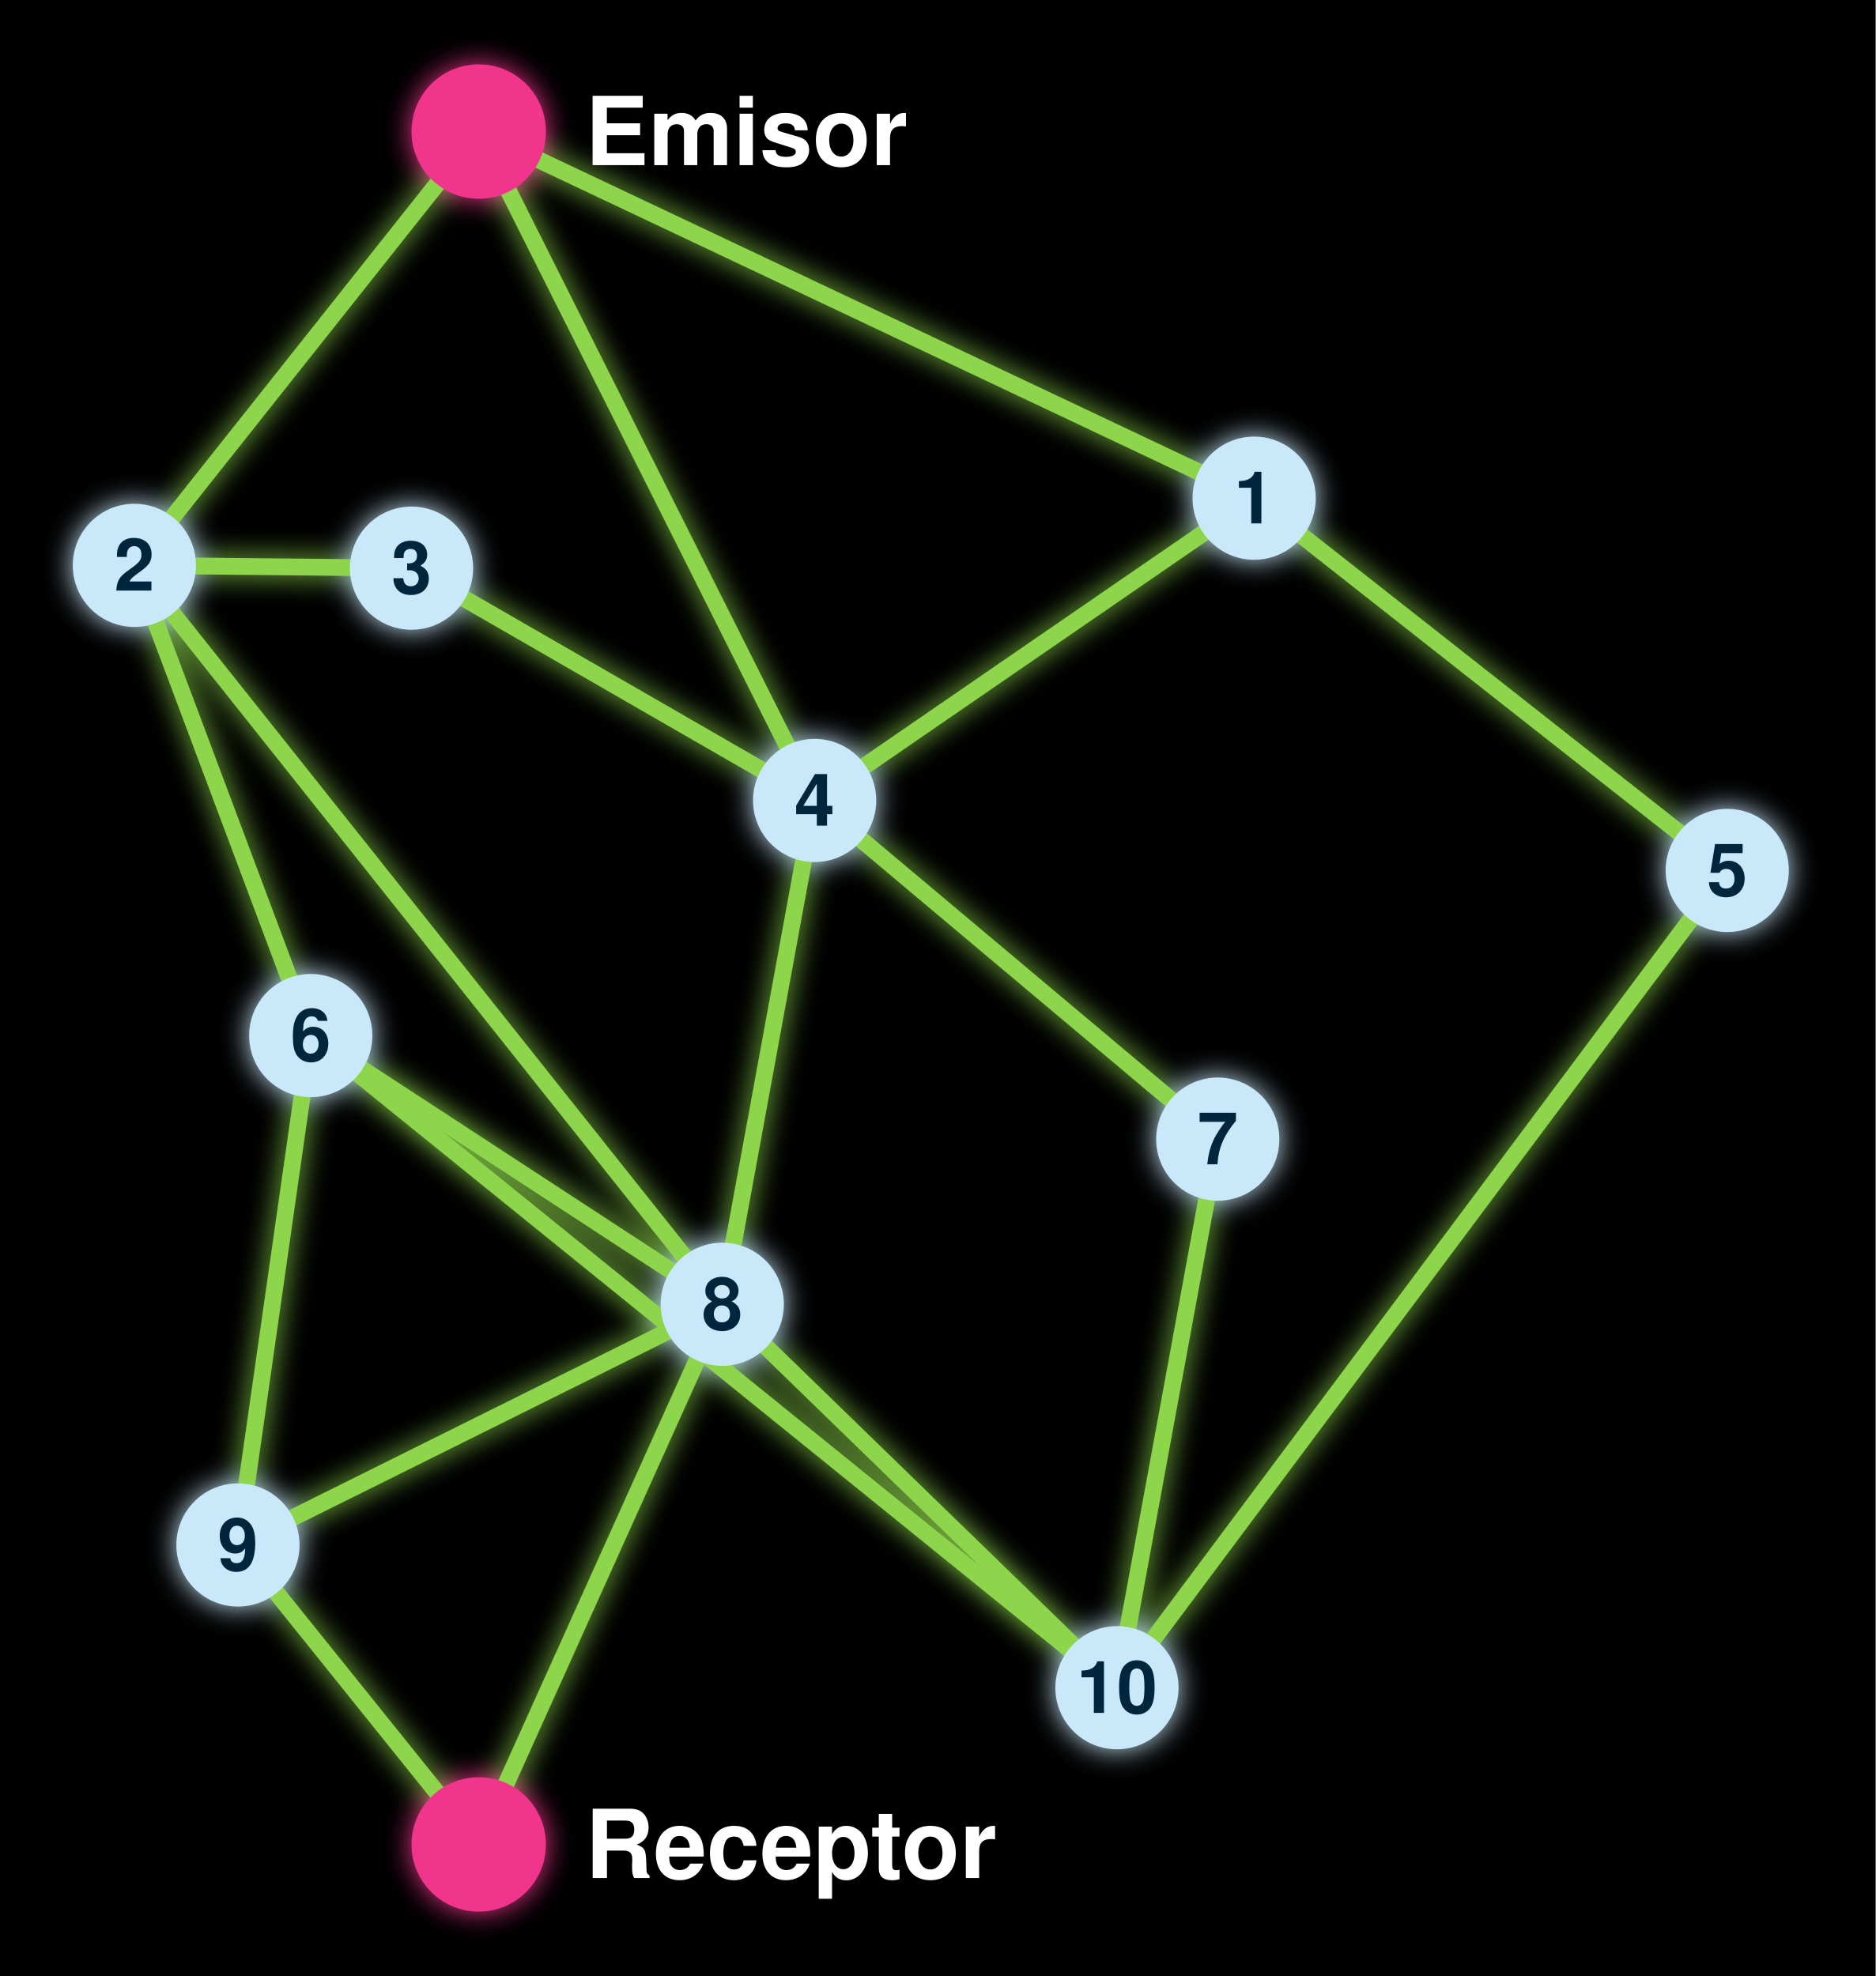
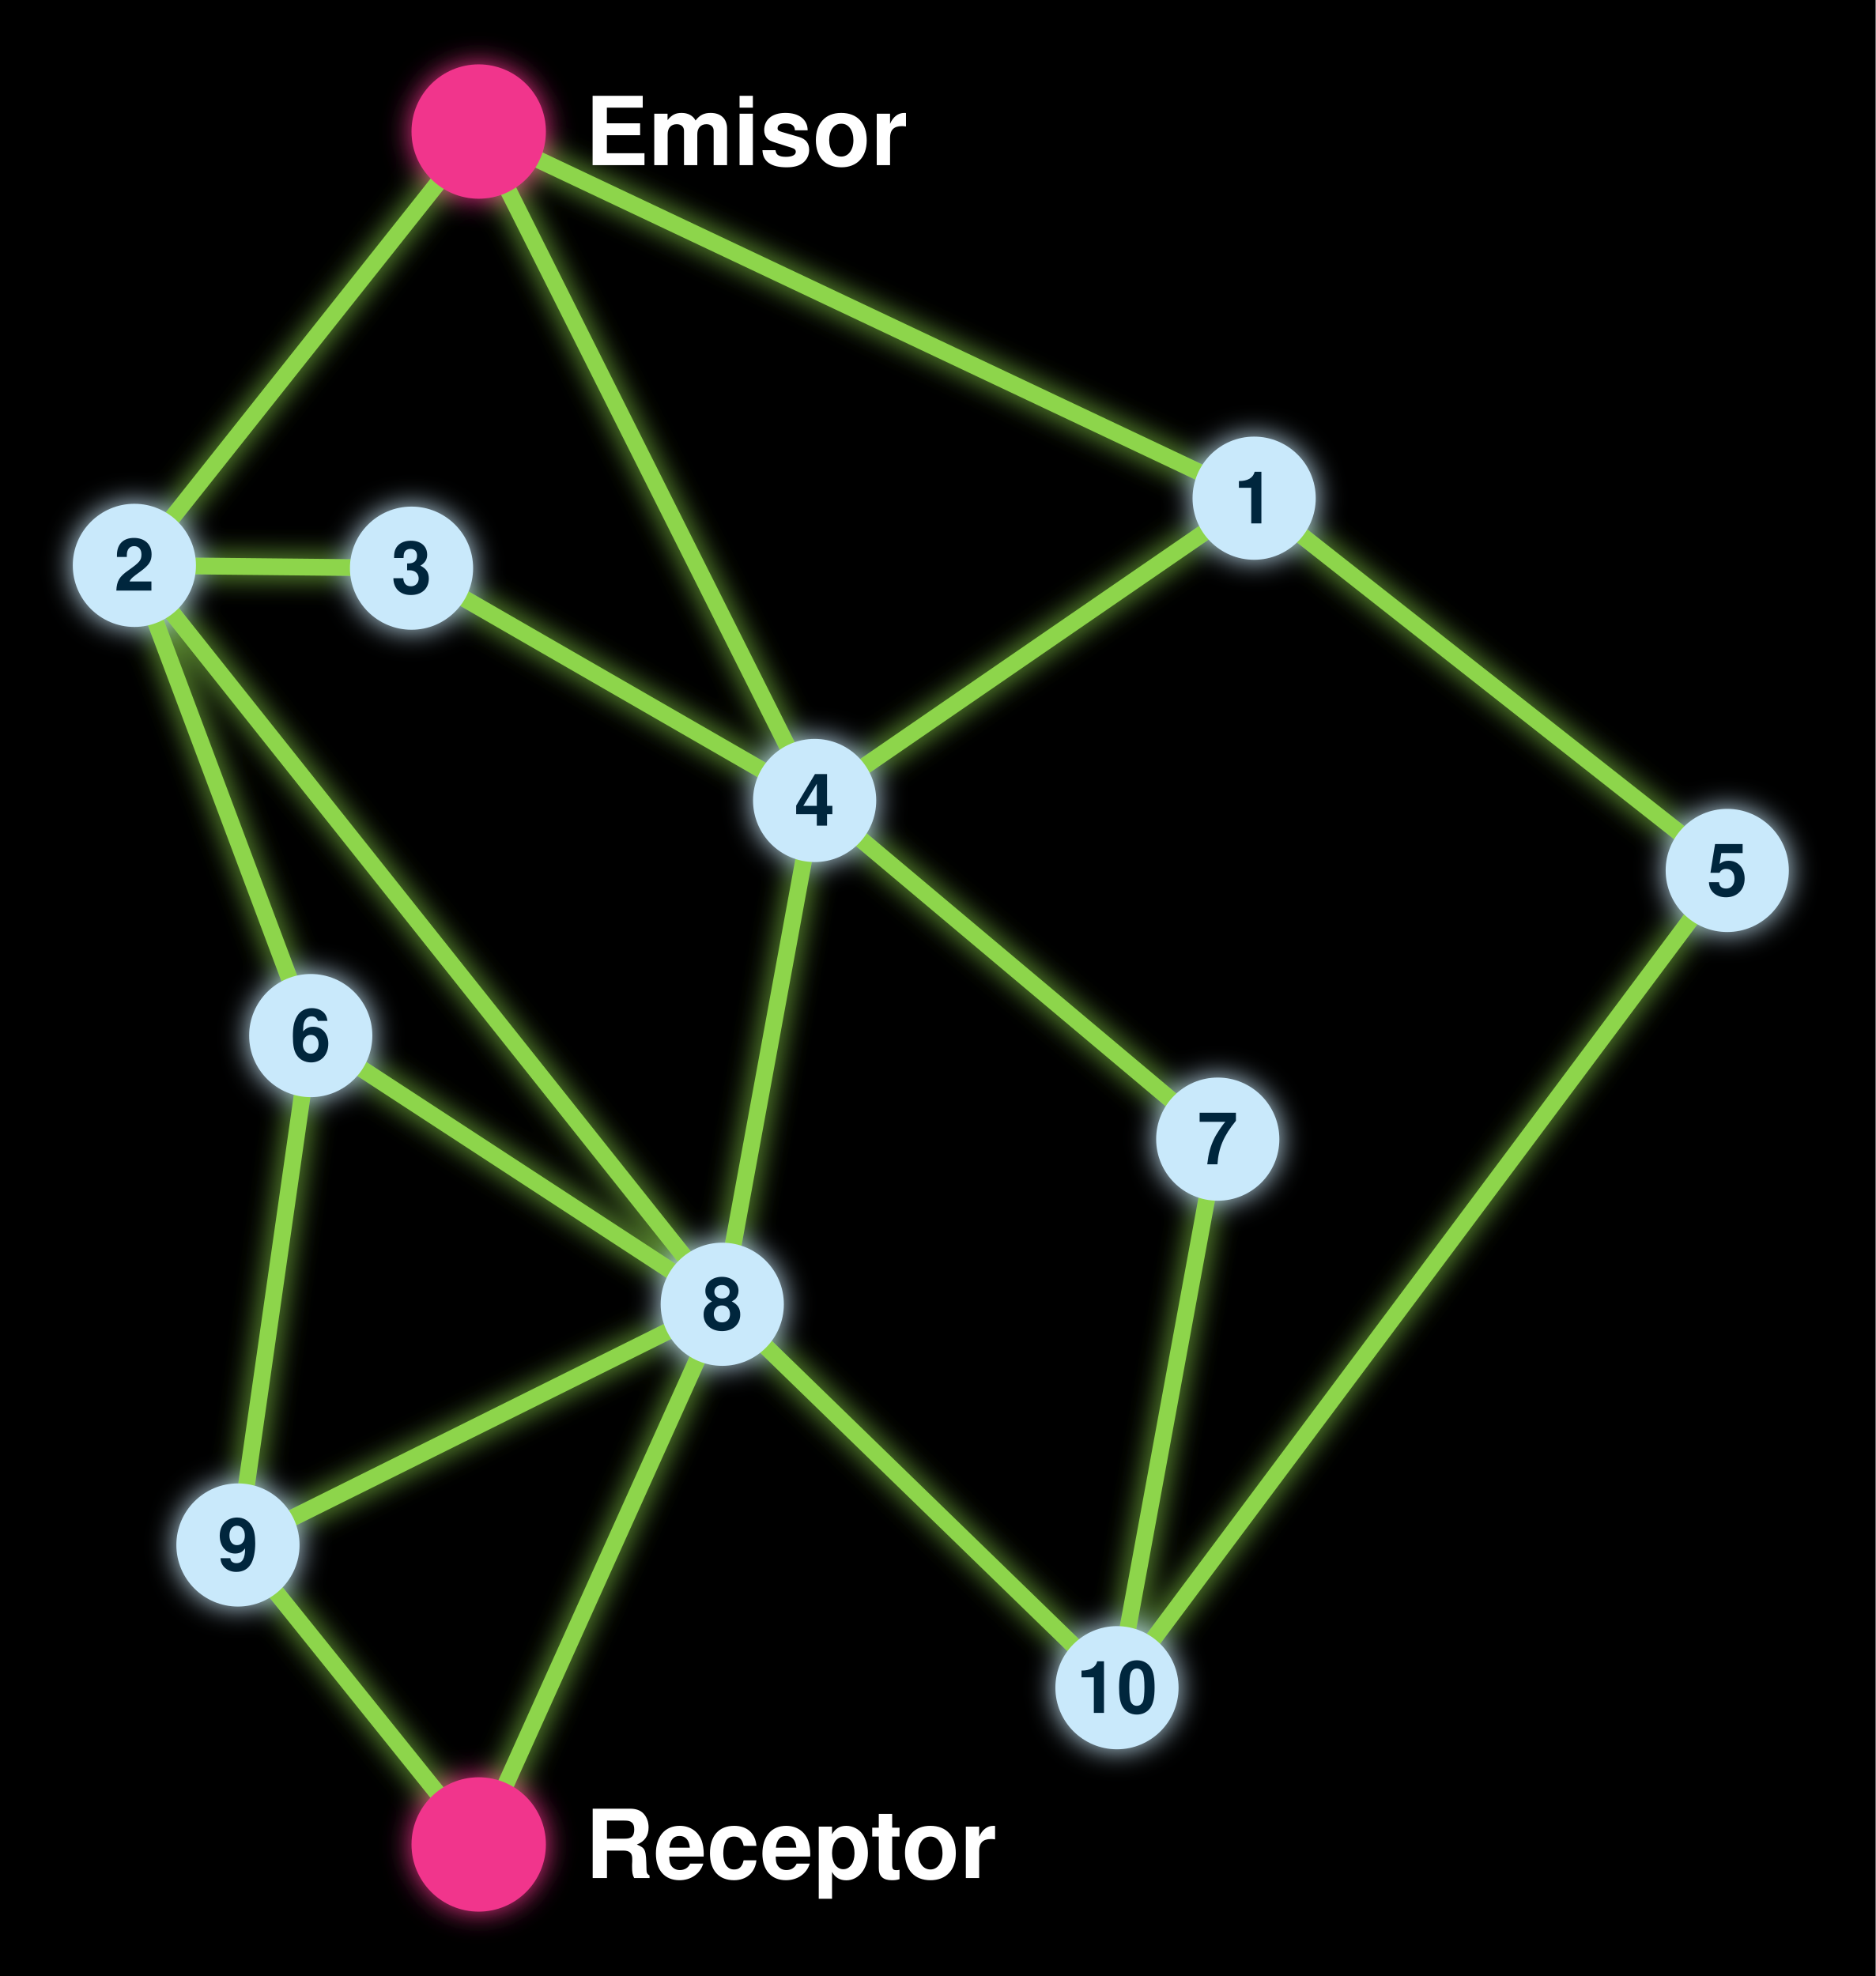
<svg xmlns="http://www.w3.org/2000/svg" viewBox="0 0 335 353" width="335" height="353" class="netgraph" lang="es" role="img" aria-labelledby="netgraph-title" aria-describedby="netgraph-desc">
  <style>
    .ng-bg { fill: #000000; }
    .ng-edge { stroke: #8DD54B; stroke-width: 3; stroke-linecap: round; }
    .ng-node { fill: #C9E9FB; }
    .ng-endpoint { fill: #F1358C; }
    .ng-num { fill: #06263D; font: 700 13px system-ui, -apple-system, 'Segoe UI', Helvetica, Arial, sans-serif; text-anchor: middle; }
    .ng-label { fill: #FFFFFF; font: 600 17px system-ui, -apple-system, 'Segoe UI', Helvetica, Arial, sans-serif; }
    /* Windows High Contrast Mode: the glow and the fixed palette are
       both dropped, so fall back to the user's own colours. */
    @media (forced-colors: active) {
      .ng-bg { fill: Canvas; }
      .ng-edge { stroke: CanvasText; }
      .ng-node, .ng-endpoint { fill: Canvas; stroke: CanvasText; stroke-width: 2; }
      .ng-num, .ng-label { fill: CanvasText; }
      .ng-glow { filter: none; }
    }
  </style>
  <defs>
    <filter id="netgraph-glow" x="-20%" y="-20%" width="140%" height="140%">
      <feGaussianBlur stdDeviation="2.5" result="blur" />
      <feMerge>
        <feMergeNode in="blur" />
        <feMergeNode in="SourceGraphic" />
      </feMerge>
    </filter>
  </defs>
  <rect class="ng-bg" width="335" height="353" />
  <g class="ng-glow" filter="url(#netgraph-glow)">
    <g class="ng-edges">
      <line class="ng-edge" data-from="Emisor" data-to="1" x1="85.5" y1="23.5" x2="224.0" y2="89.0" />
      <line class="ng-edge" data-from="Emisor" data-to="2" x1="85.5" y1="23.5" x2="24.0" y2="101.0" />
      <line class="ng-edge" data-from="Emisor" data-to="4" x1="85.5" y1="23.5" x2="145.5" y2="143.0" />
      <line class="ng-edge" data-from="Receptor" data-to="9" x1="85.5" y1="329.5" x2="42.5" y2="276.0" />
      <line class="ng-edge" data-from="Receptor" data-to="8" x1="85.5" y1="329.5" x2="129.0" y2="233.0" />
      <line class="ng-edge" data-from="3" data-to="2" x1="73.5" y1="101.5" x2="24.0" y2="101.0" />
      <line class="ng-edge" data-from="3" data-to="4" x1="73.5" y1="101.5" x2="145.5" y2="143.0" />
      <line class="ng-edge" data-from="7" data-to="10" x1="217.5" y1="203.5" x2="199.5" y2="301.5" />
      <line class="ng-edge" data-from="7" data-to="4" x1="217.5" y1="203.5" x2="145.5" y2="143.0" />
      <line class="ng-edge" data-from="5" data-to="10" x1="308.5" y1="155.5" x2="199.5" y2="301.5" />
      <line class="ng-edge" data-from="5" data-to="1" x1="308.5" y1="155.5" x2="224.0" y2="89.0" />
      <line class="ng-edge" data-from="6" data-to="9" x1="55.5" y1="185.0" x2="42.5" y2="276.0" />
-       <line class="ng-edge" data-from="6" data-to="10" x1="55.5" y1="185.0" x2="199.5" y2="301.5" />
      <line class="ng-edge" data-from="6" data-to="2" x1="55.5" y1="185.0" x2="24.0" y2="101.0" />
      <line class="ng-edge" data-from="6" data-to="8" x1="55.5" y1="185.0" x2="129.0" y2="233.0" />
      <line class="ng-edge" data-from="9" data-to="8" x1="42.5" y1="276.0" x2="129.0" y2="233.0" />
      <line class="ng-edge" data-from="10" data-to="8" x1="199.5" y1="301.5" x2="129.0" y2="233.0" />
      <line class="ng-edge" data-from="1" data-to="4" x1="224.0" y1="89.0" x2="145.5" y2="143.0" />
      <line class="ng-edge" data-from="2" data-to="8" x1="24.0" y1="101.0" x2="129.0" y2="233.0" />
      <line class="ng-edge" data-from="4" data-to="8" x1="145.5" y1="143.0" x2="129.0" y2="233.0" />
    </g>
    <g class="ng-nodes">
      <g class="ng-node-group" data-node="Emisor" data-role="sender" data-x="85.5" data-y="23.5">
        <circle class="ng-endpoint" cx="85.5" cy="23.5" r="12" />
      </g>
      <g class="ng-node-group" data-node="1" data-role="relay" data-x="224.0" data-y="89.0">
        <circle class="ng-node" cx="224.0" cy="89.0" r="11" />
        <text class="ng-num" x="224.0" y="93.5">1</text>
      </g>
      <g class="ng-node-group" data-node="2" data-role="relay" data-x="24.0" data-y="101.0">
        <circle class="ng-node" cx="24.0" cy="101.0" r="11" />
        <text class="ng-num" x="24.0" y="105.5">2</text>
      </g>
      <g class="ng-node-group" data-node="3" data-role="relay" data-x="73.5" data-y="101.5">
        <circle class="ng-node" cx="73.5" cy="101.5" r="11" />
        <text class="ng-num" x="73.5" y="106.0">3</text>
      </g>
      <g class="ng-node-group" data-node="4" data-role="relay" data-x="145.5" data-y="143.0">
        <circle class="ng-node" cx="145.5" cy="143.0" r="11" />
        <text class="ng-num" x="145.5" y="147.5">4</text>
      </g>
      <g class="ng-node-group" data-node="5" data-role="relay" data-x="308.5" data-y="155.5">
        <circle class="ng-node" cx="308.5" cy="155.5" r="11" />
        <text class="ng-num" x="308.5" y="160.0">5</text>
      </g>
      <g class="ng-node-group" data-node="6" data-role="relay" data-x="55.5" data-y="185.0">
        <circle class="ng-node" cx="55.5" cy="185.0" r="11" />
        <text class="ng-num" x="55.5" y="189.5">6</text>
      </g>
      <g class="ng-node-group" data-node="7" data-role="relay" data-x="217.5" data-y="203.5">
        <circle class="ng-node" cx="217.5" cy="203.5" r="11" />
        <text class="ng-num" x="217.5" y="208.0">7</text>
      </g>
      <g class="ng-node-group" data-node="8" data-role="relay" data-x="129.0" data-y="233.0">
        <circle class="ng-node" cx="129.0" cy="233.0" r="11" />
        <text class="ng-num" x="129.0" y="237.5">8</text>
      </g>
      <g class="ng-node-group" data-node="9" data-role="relay" data-x="42.5" data-y="276.0">
        <circle class="ng-node" cx="42.5" cy="276.0" r="11" />
        <text class="ng-num" x="42.5" y="280.5">9</text>
      </g>
      <g class="ng-node-group" data-node="10" data-role="relay" data-x="199.5" data-y="301.5">
        <circle class="ng-node" cx="199.5" cy="301.5" r="11" />
        <text class="ng-num" x="199.5" y="306.0">10</text>
      </g>
      <g class="ng-node-group" data-node="Receptor" data-role="receiver" data-x="85.5" data-y="329.5">
        <circle class="ng-endpoint" cx="85.5" cy="329.5" r="12" />
      </g>
    </g>
  </g>
  <g class="ng-labels">
    <text class="ng-label" x="104.5" y="29.5">Emisor</text>
    <text class="ng-label" x="104.5" y="335.5">Receptor</text>
  </g>
</svg>
